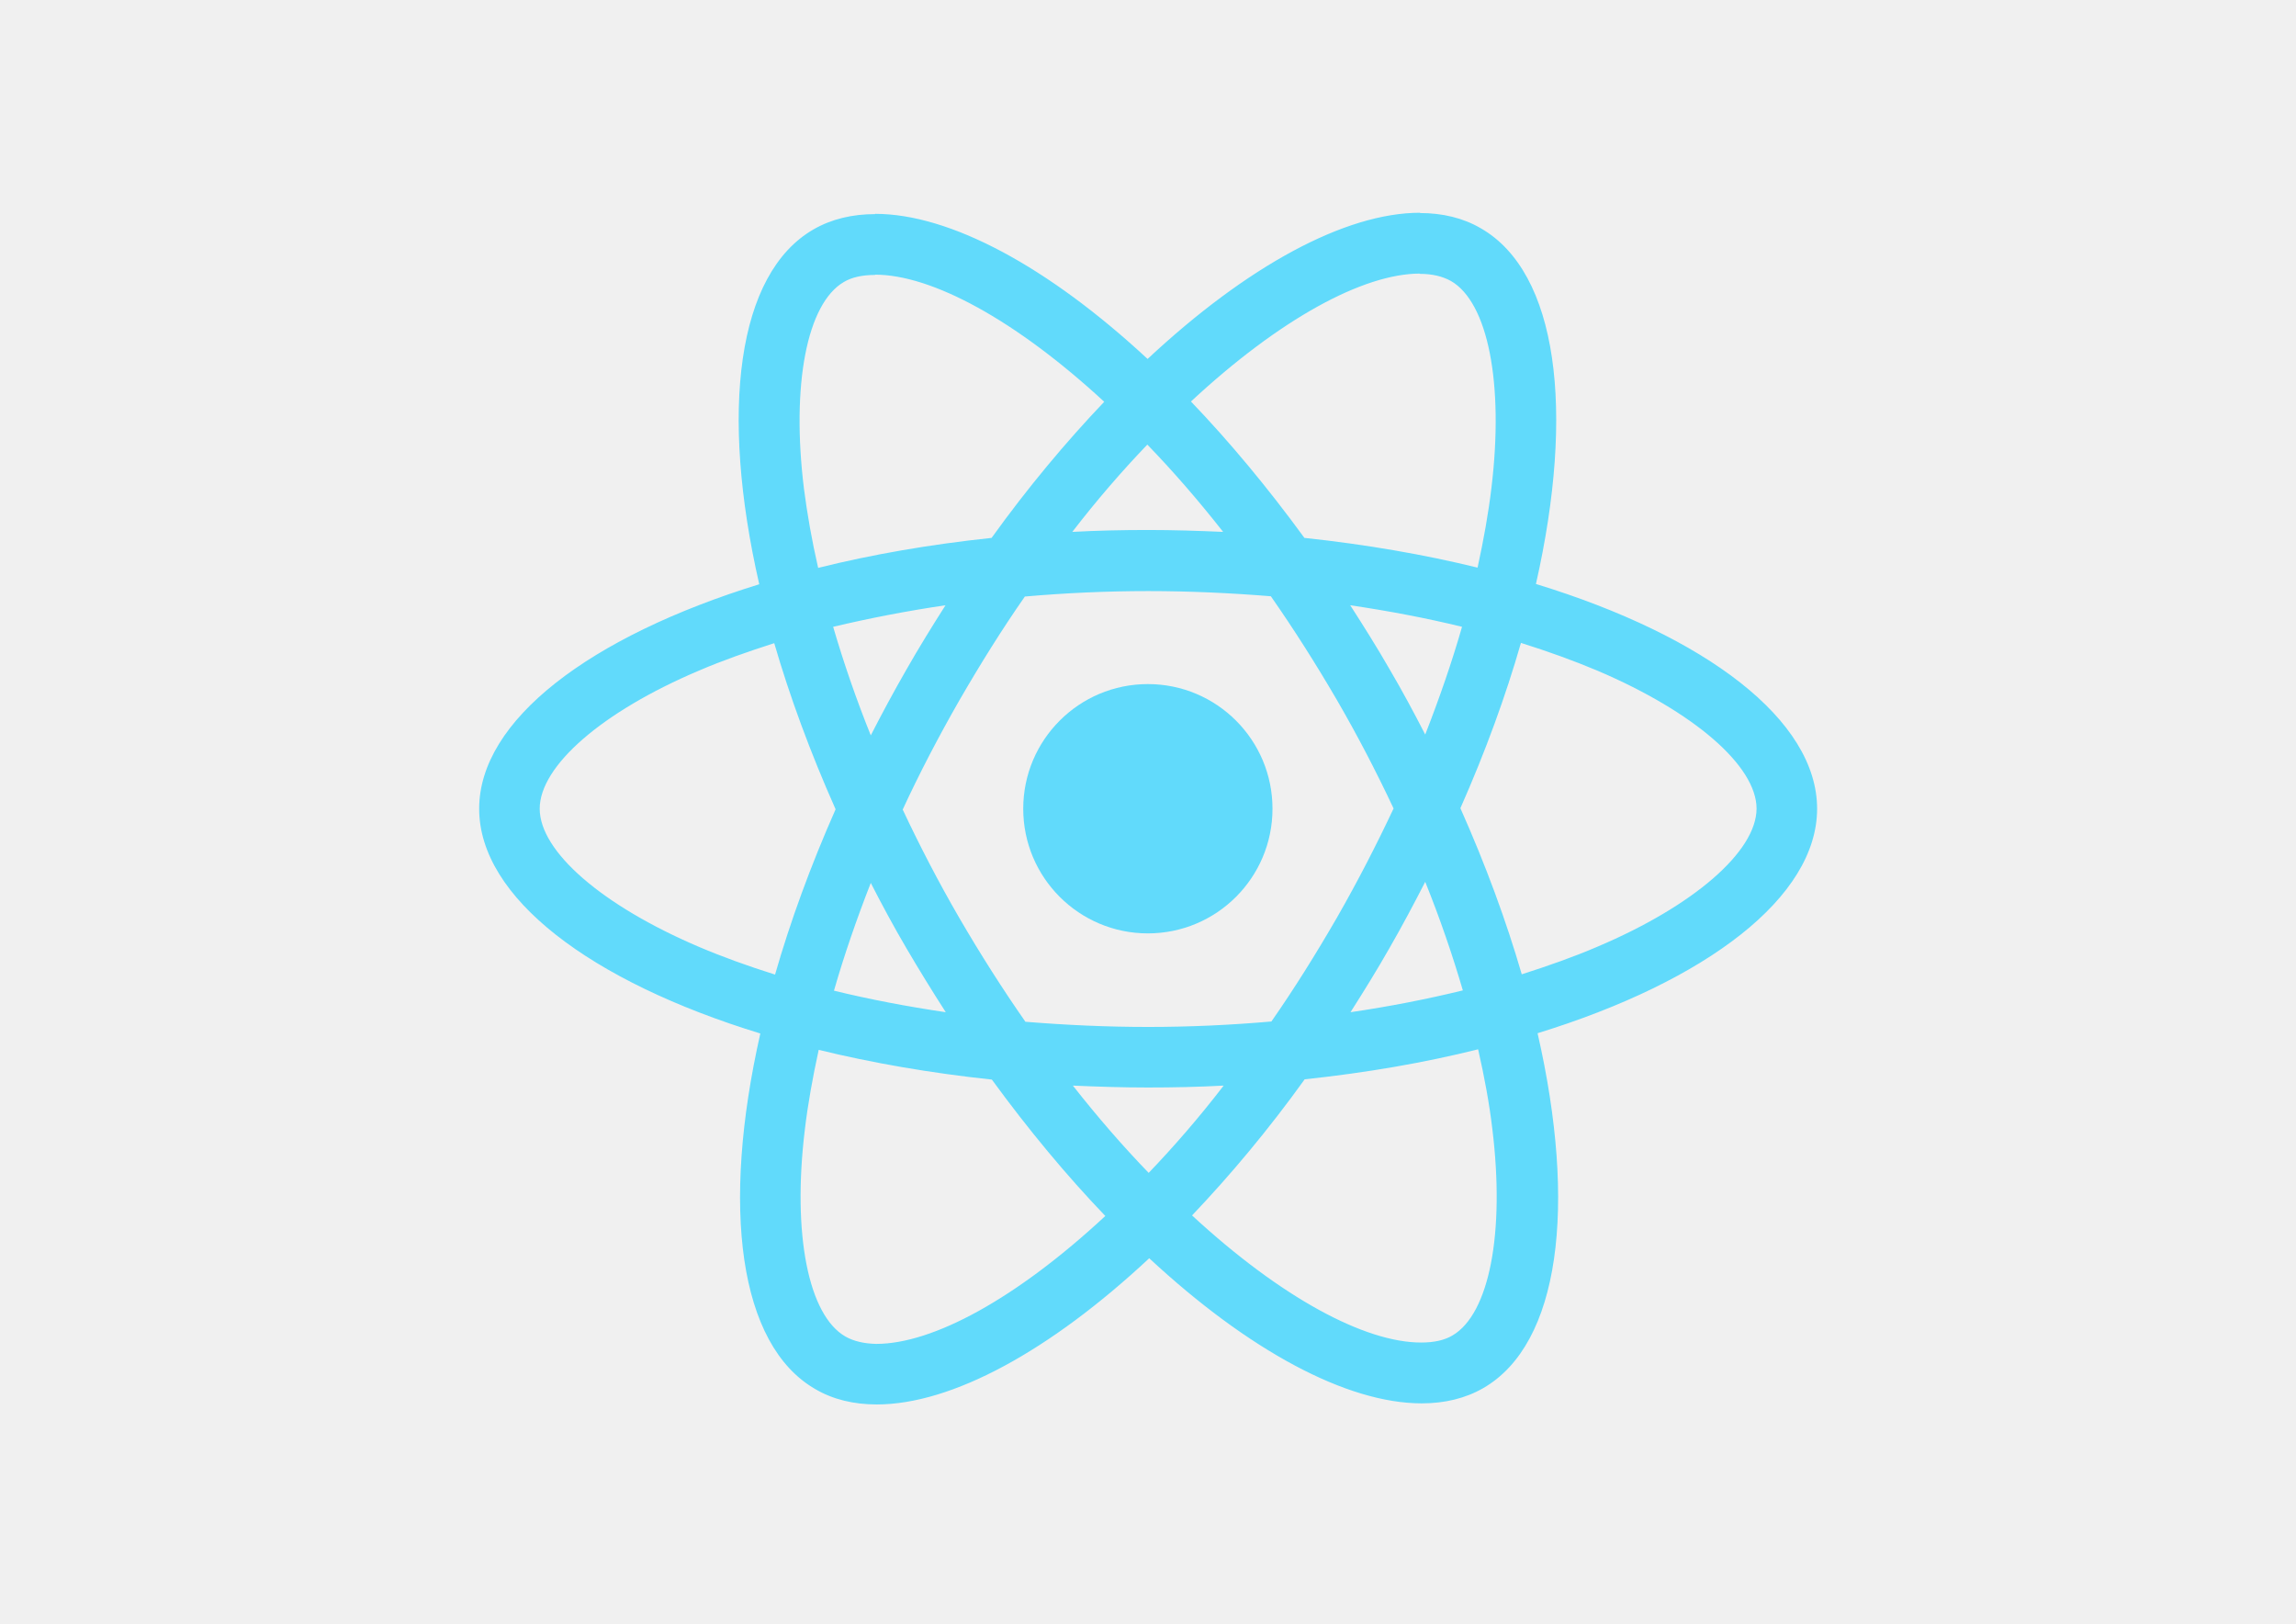
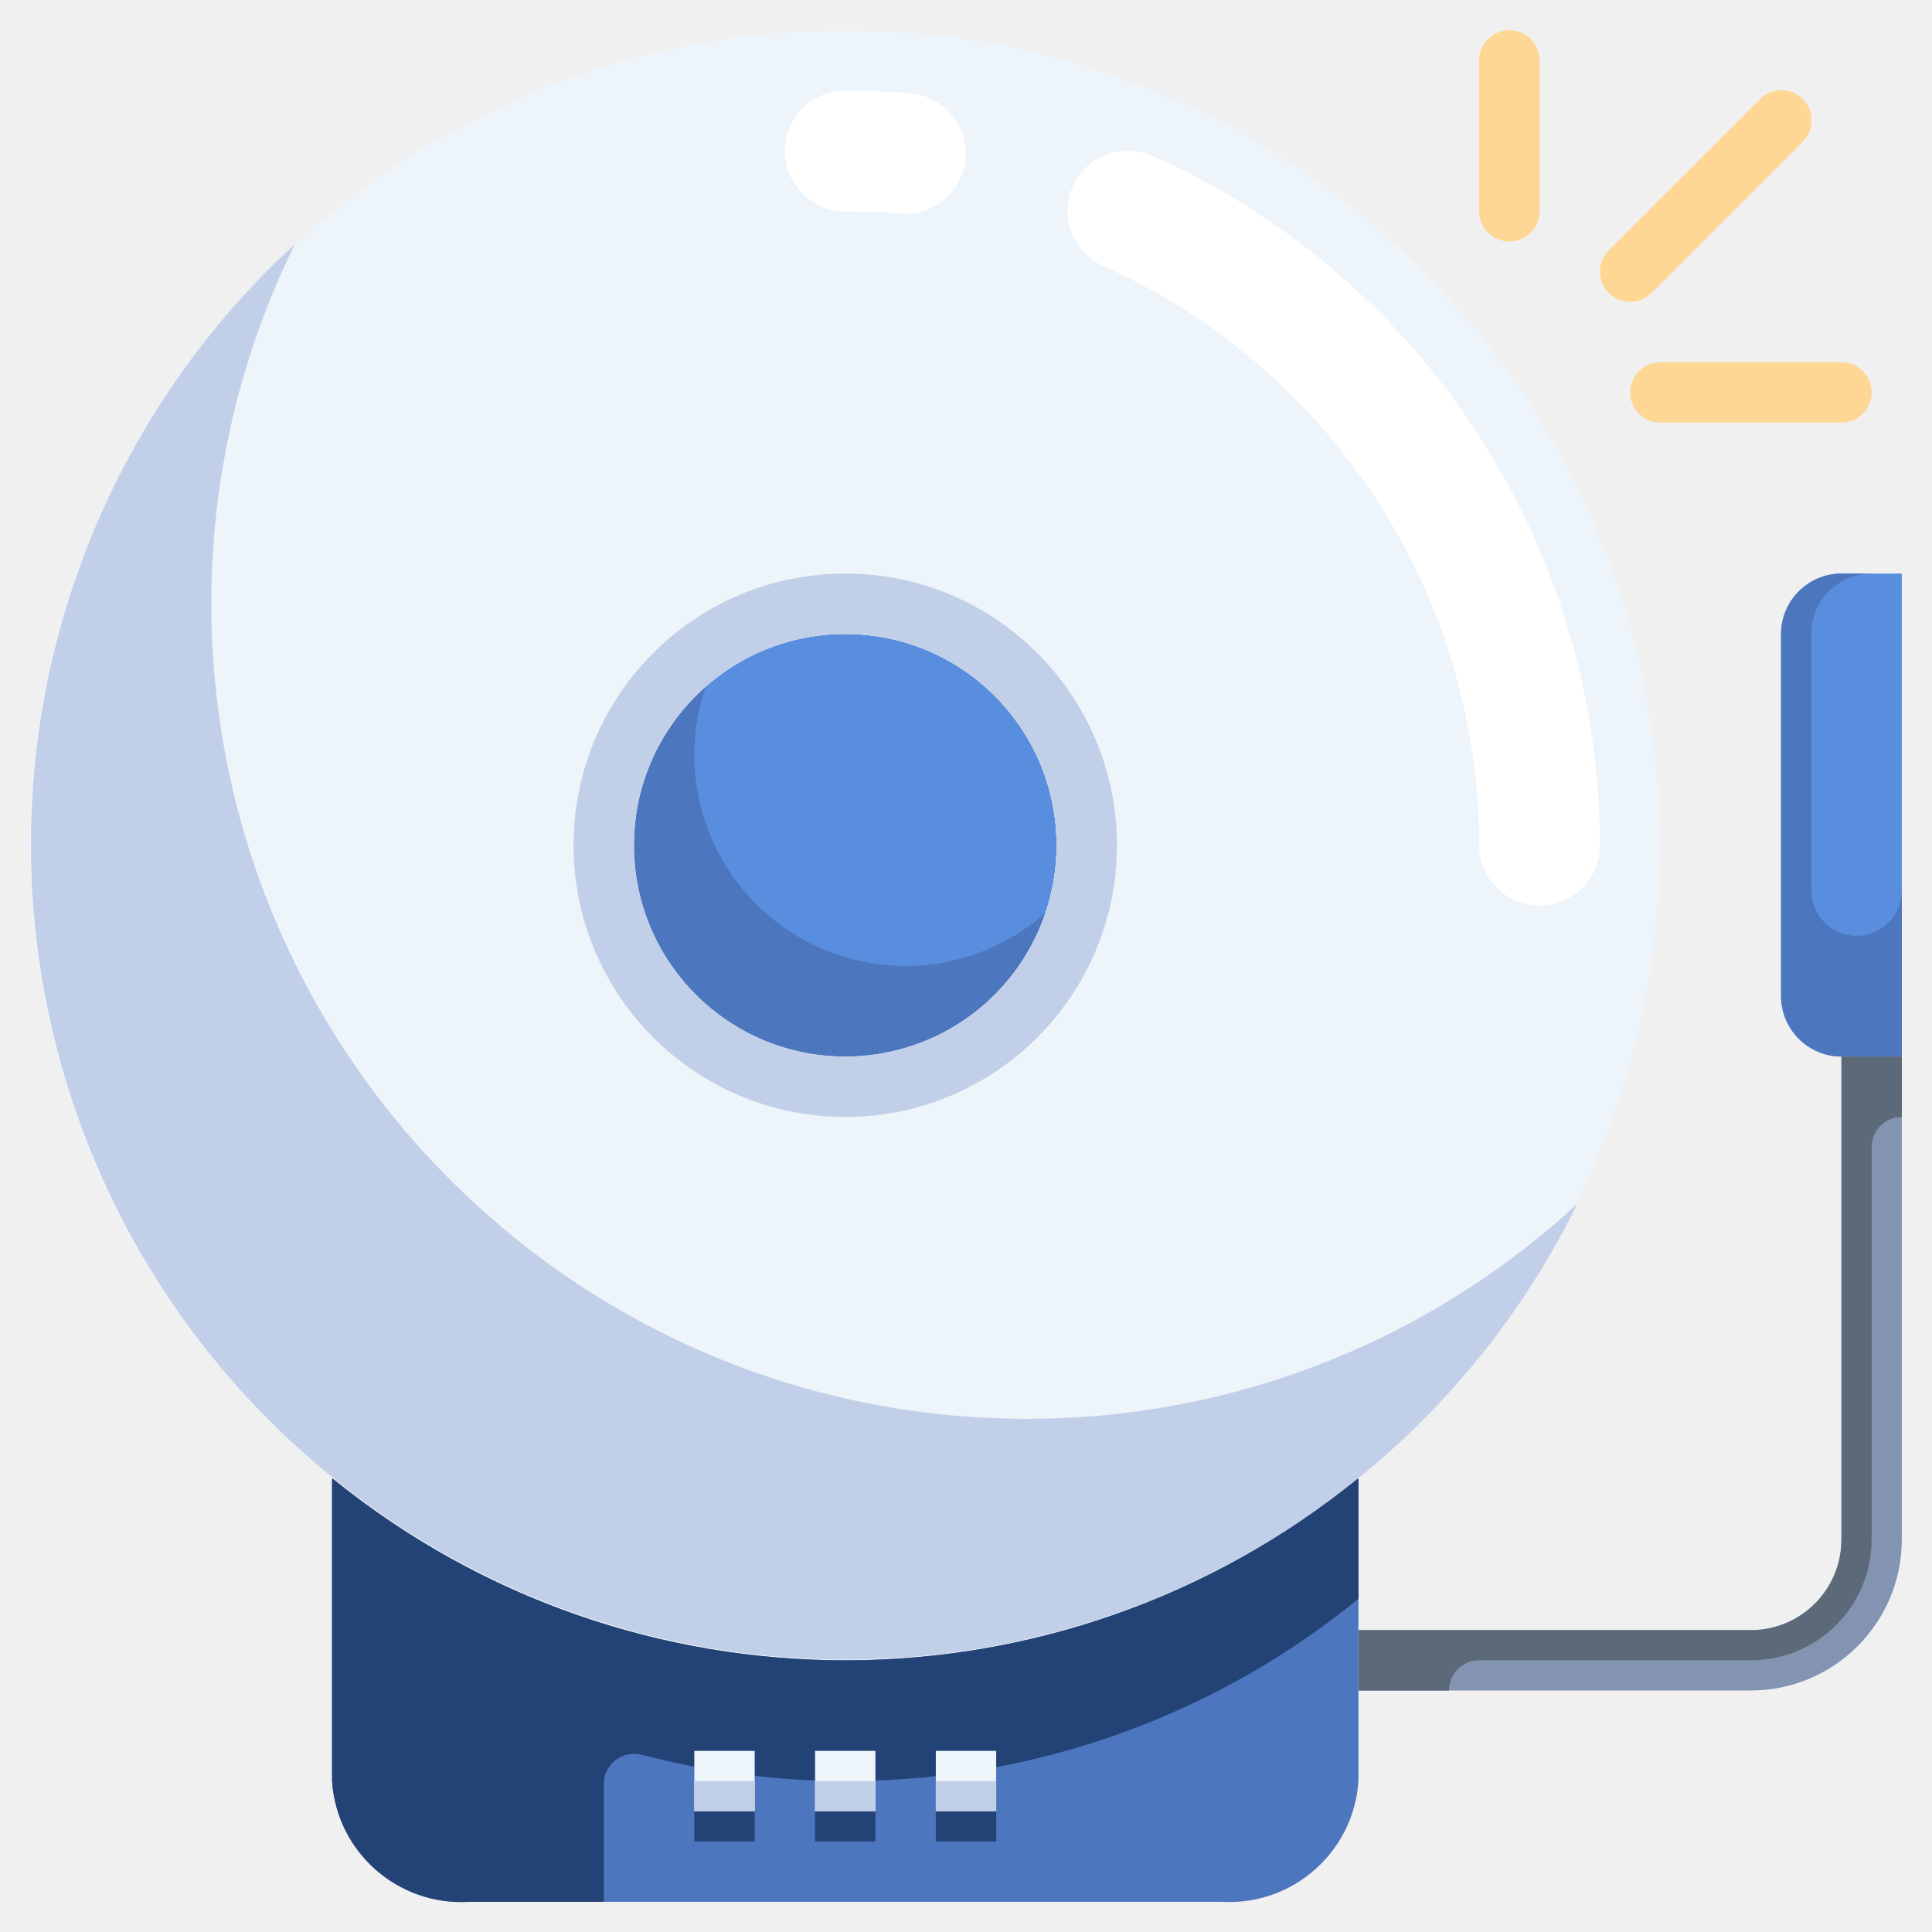
- <svg xmlns="http://www.w3.org/2000/svg" viewBox="0 0 841.9 595.3">
-   <g fill="#61DAFB">
-     <path d="M666.3 296.5c0-32.5-40.7-63.3-103.1-82.4 14.4-63.6 8-114.2-20.2-130.4-6.5-3.8-14.1-5.6-22.4-5.6v22.3c4.6 0 8.3.9 11.4 2.6 13.6 7.8 19.5 37.5 14.9 75.7-1.1 9.4-2.9 19.3-5.1 29.4-19.6-4.8-41-8.5-63.5-10.9-13.5-18.5-27.5-35.3-41.6-50 32.6-30.3 63.2-46.9 84-46.9V78c-27.5 0-63.5 19.6-99.9 53.6-36.4-33.8-72.4-53.2-99.9-53.2v22.3c20.7 0 51.4 16.5 84 46.6-14 14.7-28 31.4-41.3 49.9-22.6 2.4-44 6.1-63.6 11-2.3-10-4-19.7-5.2-29-4.7-38.2 1.1-67.9 14.6-75.8 3-1.8 6.9-2.6 11.5-2.6V78.5c-8.4 0-16 1.8-22.6 5.6-28.1 16.2-34.4 66.7-19.9 130.1-62.2 19.2-102.7 49.9-102.7 82.3 0 32.5 40.7 63.3 103.1 82.4-14.4 63.6-8 114.2 20.2 130.4 6.5 3.8 14.1 5.6 22.5 5.6 27.5 0 63.5-19.6 99.9-53.6 36.4 33.8 72.4 53.2 99.9 53.2 8.4 0 16-1.8 22.6-5.6 28.1-16.2 34.4-66.7 19.9-130.1 62-19.1 102.5-49.9 102.5-82.3zm-130.2-66.7c-3.7 12.9-8.3 26.2-13.5 39.5-4.1-8-8.4-16-13.1-24-4.6-8-9.5-15.8-14.4-23.4 14.2 2.1 27.9 4.7 41 7.9zm-45.8 106.5c-7.8 13.5-15.8 26.3-24.1 38.2-14.9 1.3-30 2-45.2 2-15.1 0-30.2-.7-45-1.9-8.3-11.9-16.4-24.6-24.2-38-7.6-13.1-14.5-26.4-20.8-39.8 6.2-13.4 13.2-26.8 20.7-39.9 7.8-13.5 15.8-26.3 24.1-38.2 14.9-1.3 30-2 45.2-2 15.1 0 30.2.7 45 1.9 8.3 11.9 16.4 24.6 24.2 38 7.6 13.1 14.5 26.4 20.8 39.8-6.3 13.4-13.2 26.8-20.7 39.9zm32.3-13c5.4 13.4 10 26.8 13.8 39.8-13.1 3.2-26.9 5.9-41.2 8 4.9-7.7 9.8-15.6 14.4-23.7 4.6-8 8.9-16.1 13-24.1zM421.2 430c-9.3-9.6-18.6-20.3-27.8-32 9 .4 18.2.7 27.5.7 9.4 0 18.7-.2 27.8-.7-9 11.7-18.3 22.4-27.5 32zm-74.4-58.9c-14.2-2.1-27.9-4.7-41-7.9 3.7-12.9 8.3-26.2 13.5-39.5 4.1 8 8.4 16 13.1 24 4.7 8 9.5 15.8 14.4 23.4zM420.7 163c9.3 9.6 18.6 20.3 27.8 32-9-.4-18.2-.7-27.5-.7-9.4 0-18.7.2-27.8.7 9-11.7 18.3-22.4 27.5-32zm-74 58.9c-4.9 7.7-9.8 15.6-14.4 23.7-4.6 8-8.9 16-13 24-5.4-13.4-10-26.8-13.8-39.8 13.1-3.1 26.9-5.8 41.2-7.9zm-90.5 125.2c-35.4-15.1-58.3-34.9-58.3-50.6 0-15.7 22.9-35.6 58.3-50.6 8.6-3.7 18-7 27.7-10.1 5.7 19.6 13.2 40 22.5 60.9-9.2 20.8-16.6 41.1-22.2 60.6-9.9-3.1-19.3-6.5-28-10.2zM310 490c-13.6-7.8-19.5-37.5-14.9-75.7 1.1-9.4 2.9-19.3 5.1-29.4 19.6 4.8 41 8.5 63.5 10.9 13.5 18.5 27.5 35.3 41.6 50-32.6 30.3-63.2 46.9-84 46.9-4.5-.1-8.3-1-11.3-2.7zm237.2-76.2c4.7 38.2-1.1 67.9-14.6 75.8-3 1.8-6.9 2.6-11.5 2.6-20.7 0-51.4-16.5-84-46.6 14-14.7 28-31.4 41.3-49.9 22.6-2.4 44-6.1 63.6-11 2.3 10.1 4.1 19.8 5.2 29.1zm38.5-66.7c-8.6 3.7-18 7-27.7 10.1-5.7-19.6-13.2-40-22.5-60.9 9.2-20.8 16.6-41.1 22.2-60.6 9.9 3.1 19.3 6.5 28.1 10.2 35.4 15.1 58.3 34.9 58.3 50.6-.1 15.7-23 35.6-58.4 50.6zM320.8 78.4z" />
-     <circle cx="420.9" cy="296.5" r="45.7" />
-     <path d="M520.5 78.1z" />
+ <svg xmlns="http://www.w3.org/2000/svg" viewBox="0 0 64 64">
+   <g data-name="29-Bell">
+     <path fill="#598ede" d="M63,19V35H61a2.006,2.006,0,0,1-2-2V21a2.006,2.006,0,0,1,2-2Z" />
+     <circle cx="28" cy="28" r="7" fill="#598ede" />
+     <path fill="#4c76bd" d="M23,25a6.99,6.99,0,0,1,.374-2.247,7,7,0,1,0,11.252,7.494A6.995,6.995,0,0,1,23,25Z" />
+     <path fill="#4c76bd" d="M44.98,48.98a26.957,26.957,0,0,1-33.96,0L11,49V59a4.29,4.29,0,0,0,4.53,4H40.47A4.29,4.29,0,0,0,45,59V49Z" />
+     <path fill="#edf4fa" d="M28,1A26.992,26.992,0,1,1,1,28,27,27,0,0,1,28,1Zm7,27a7,7,0,1,0-7,7A6.995,6.995,0,0,0,35,28Z" />
+     <path fill="#c1cfe8" d="M34,47A27.024,27.024,0,0,1,7,20,26.881,26.881,0,0,1,9.768,8.089,26.995,26.995,0,1,0,52.249,39.882c-.412.378-.833.746-1.269,1.1A26.81,26.81,0,0,1,34,47Z" />
+     <path fill="#c1cfe8" d="M28,19a9,9,0,1,0,9,9A9,9,0,0,0,28,19Zm0,16a7,7,0,1,1,7-7A6.995,6.995,0,0,1,28,35Z" />
+     <path fill="#4c76bd" d="M61.5,31A1.5,1.5,0,0,1,60,29.5V21a2,2,0,0,1,2-2H61a2.006,2.006,0,0,0-2,2V33a2.006,2.006,0,0,0,2,2h2V29.5A1.5,1.5,0,0,1,61.5,31Z" />
+     <path fill="#234275" d="M44.98,48.98a26.957,26.957,0,0,1-33.96,0L11,49V59a4.29,4.29,0,0,0,4.53,4H20V59.094a1.006,1.006,0,0,1,1.274-.962A26.832,26.832,0,0,0,45,52.964h0V49Z" />
+     <rect width="2" height="2" x="27" y="58" fill="#edf4fa" />
+     <rect width="2" height="2" x="23" y="58" fill="#edf4fa" />
+     <rect width="2" height="2" x="31" y="58" fill="#edf4fa" />
+     <rect width="2" height="1" x="31" y="60" fill="#234275" />
+     <rect width="2" height="1" x="27" y="60" fill="#234275" />
+     <rect width="2" height="1" x="23" y="60" fill="#234275" />
+     <rect width="2" height="1" x="31" y="59" fill="#c1cfe8" />
+     <rect width="2" height="1" x="27" y="59" fill="#c1cfe8" />
+     <rect width="2" height="1" x="23" y="59" fill="#c1cfe8" />
+     <path fill="#8394b2" d="M58,56H45V54H58a3,3,0,0,0,3-3V35h2V51A5.006,5.006,0,0,1,58,56Z" />
+     <path fill="#5c6979" d="M61,35V51a3,3,0,0,1-3,3H45v2h3a1,1,0,0,1,1-1h9a4,4,0,0,0,4-4V38a1,1,0,0,1,1-1V35Z" />
+     <path fill="#fff" d="M51,30a2,2,0,0,1-2-2A21.041,21.041,0,0,0,36.575,8.825a2,2,0,1,1,1.635-3.65A25.046,25.046,0,0,1,53,28,2,2,0,0,1,51,30Z" />
+     <path fill="#fff" d="M30,7.086a1.682,1.682,0,0,1-.173-.008C29.222,7.026,28.606,7,28,7a2,2,0,0,1,0-4c.721,0,1.451.031,2.171.094A2,2,0,0,1,30,7.086Z" />
+     <path fill="#ffd794" d="M54,10a1,1,0,0,1-.707-1.707l5-5a1,1,0,1,1,1.414,1.414l-5,5A1,1,0,0,1,54,10Z" />
+     <path fill="#ffd794" d="M61,14H55a1,1,0,0,1,0-2h6a1,1,0,0,1,0,2Z" />
+     <path fill="#ffd794" d="M50,8a1,1,0,0,1-1-1V2a1,1,0,0,1,2,0V7A1,1,0,0,1,50,8Z" />
  </g>
</svg>
